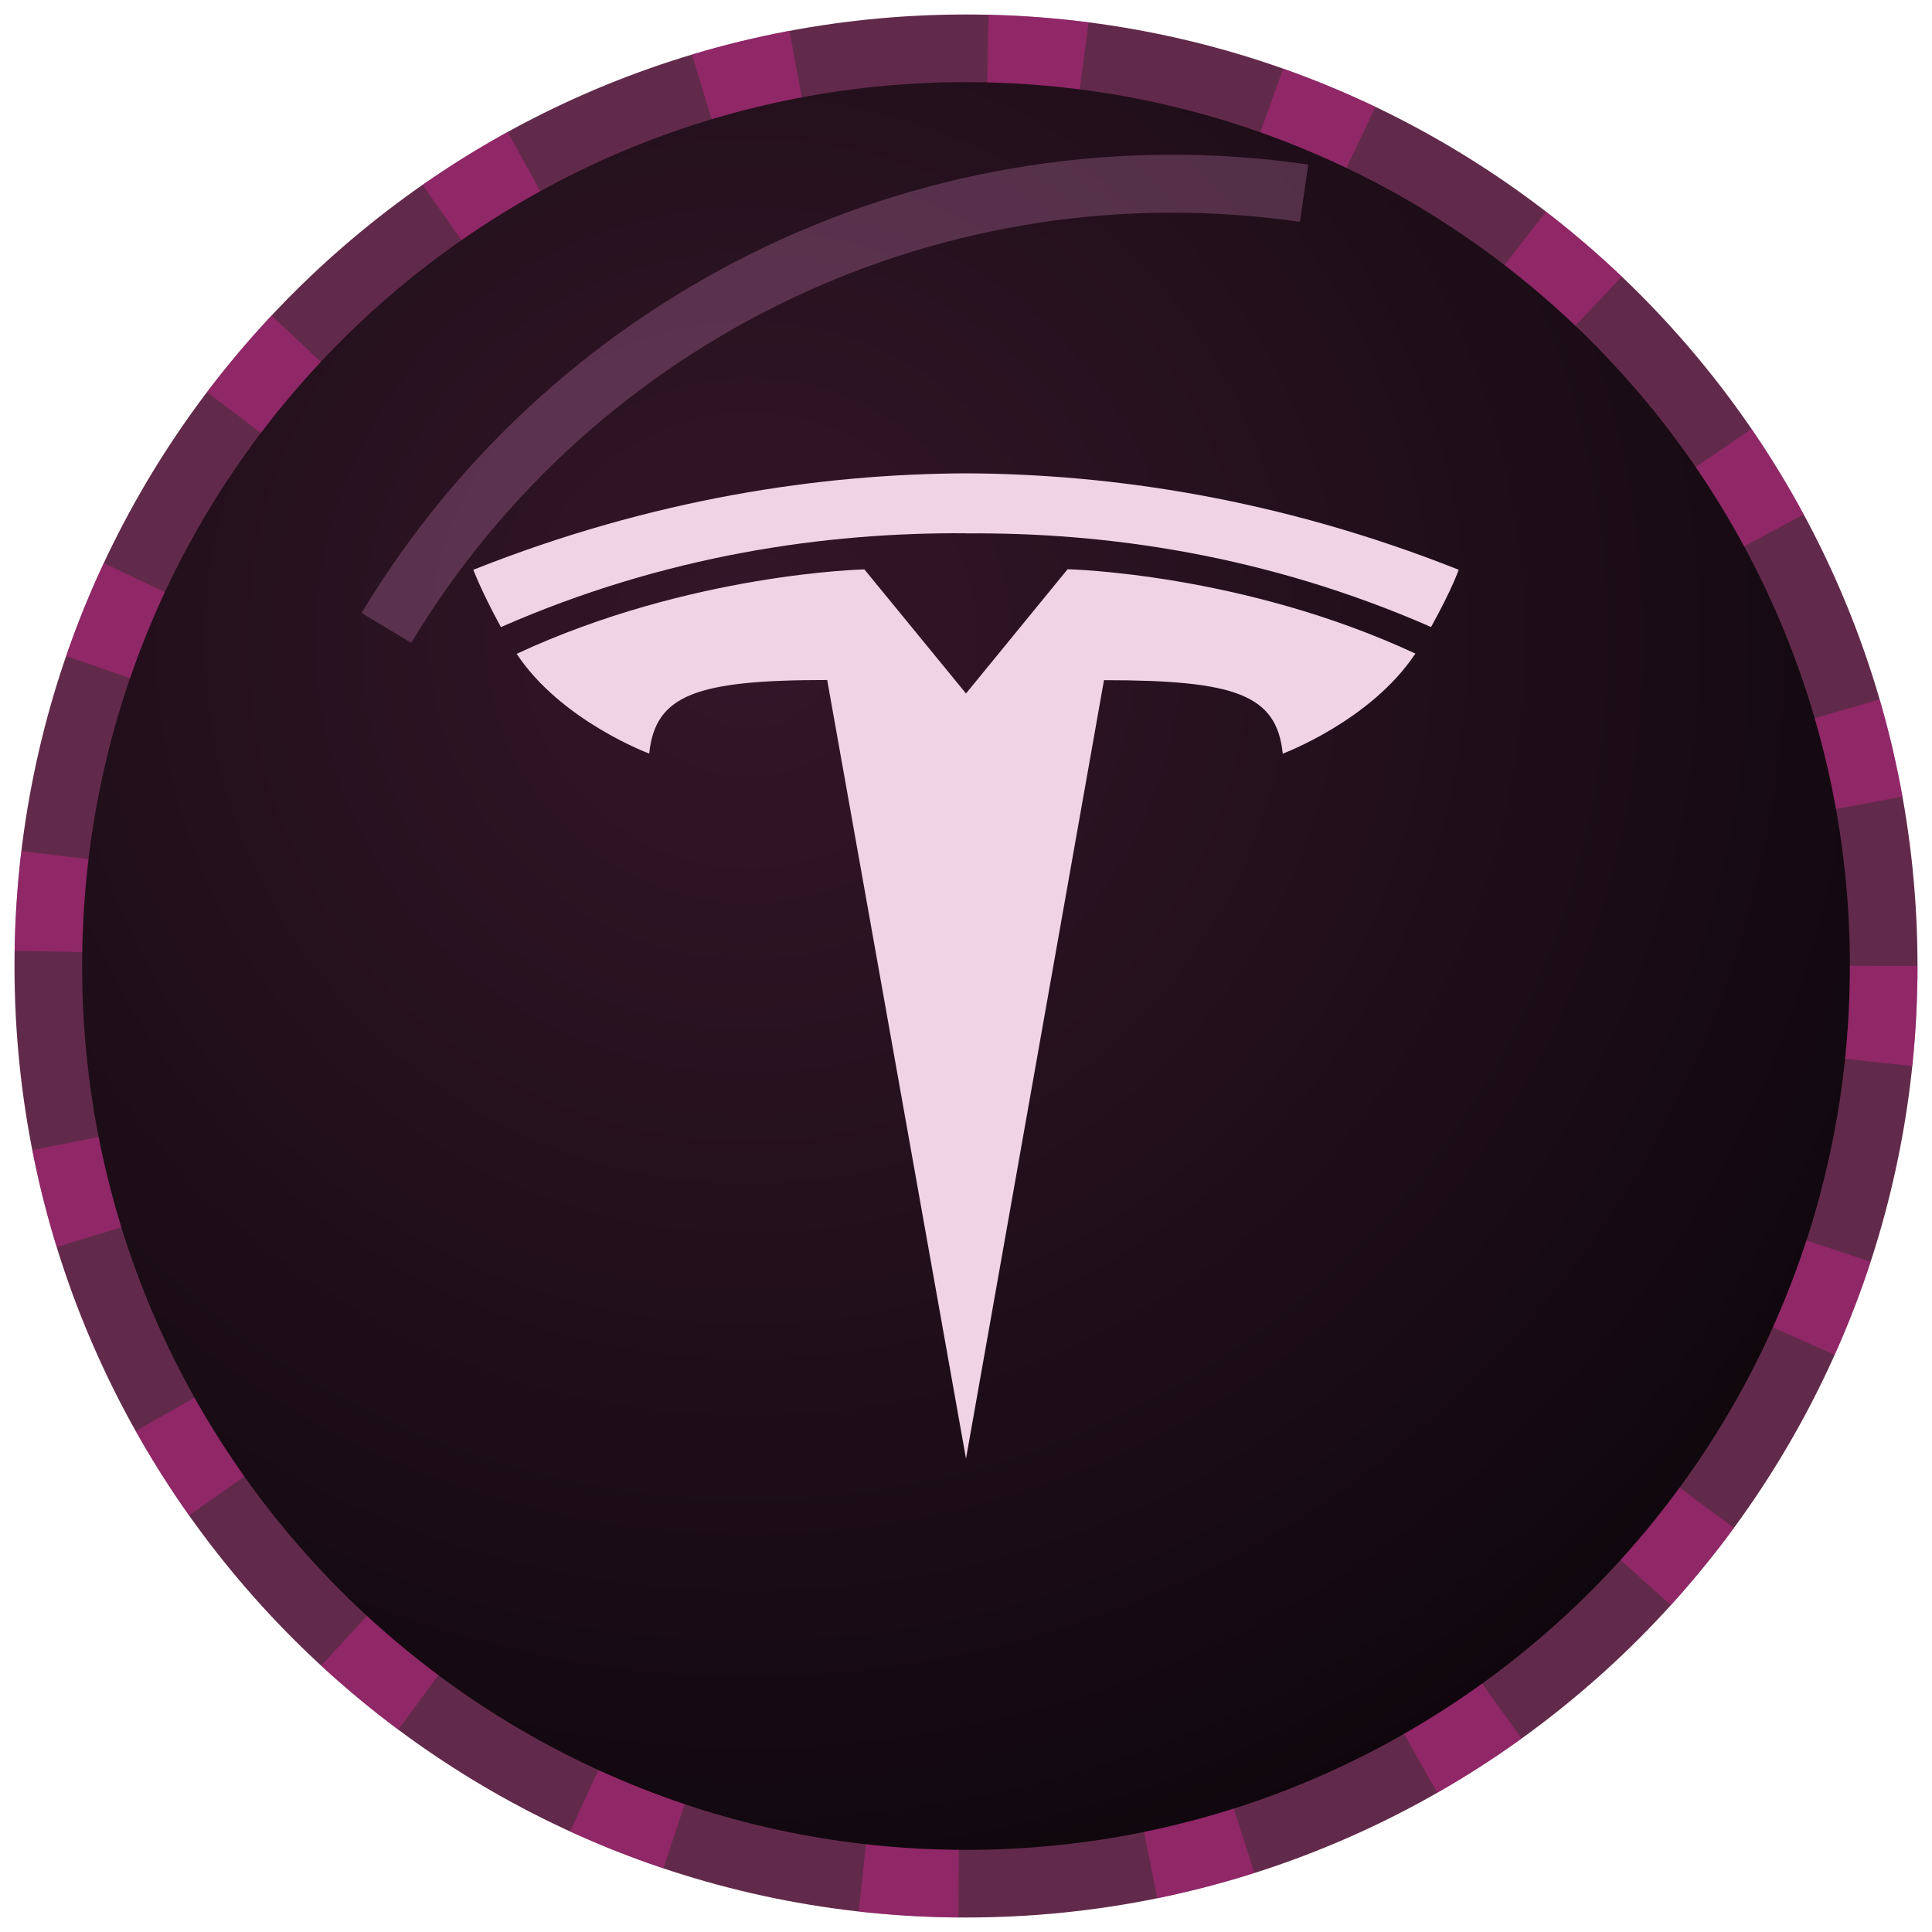
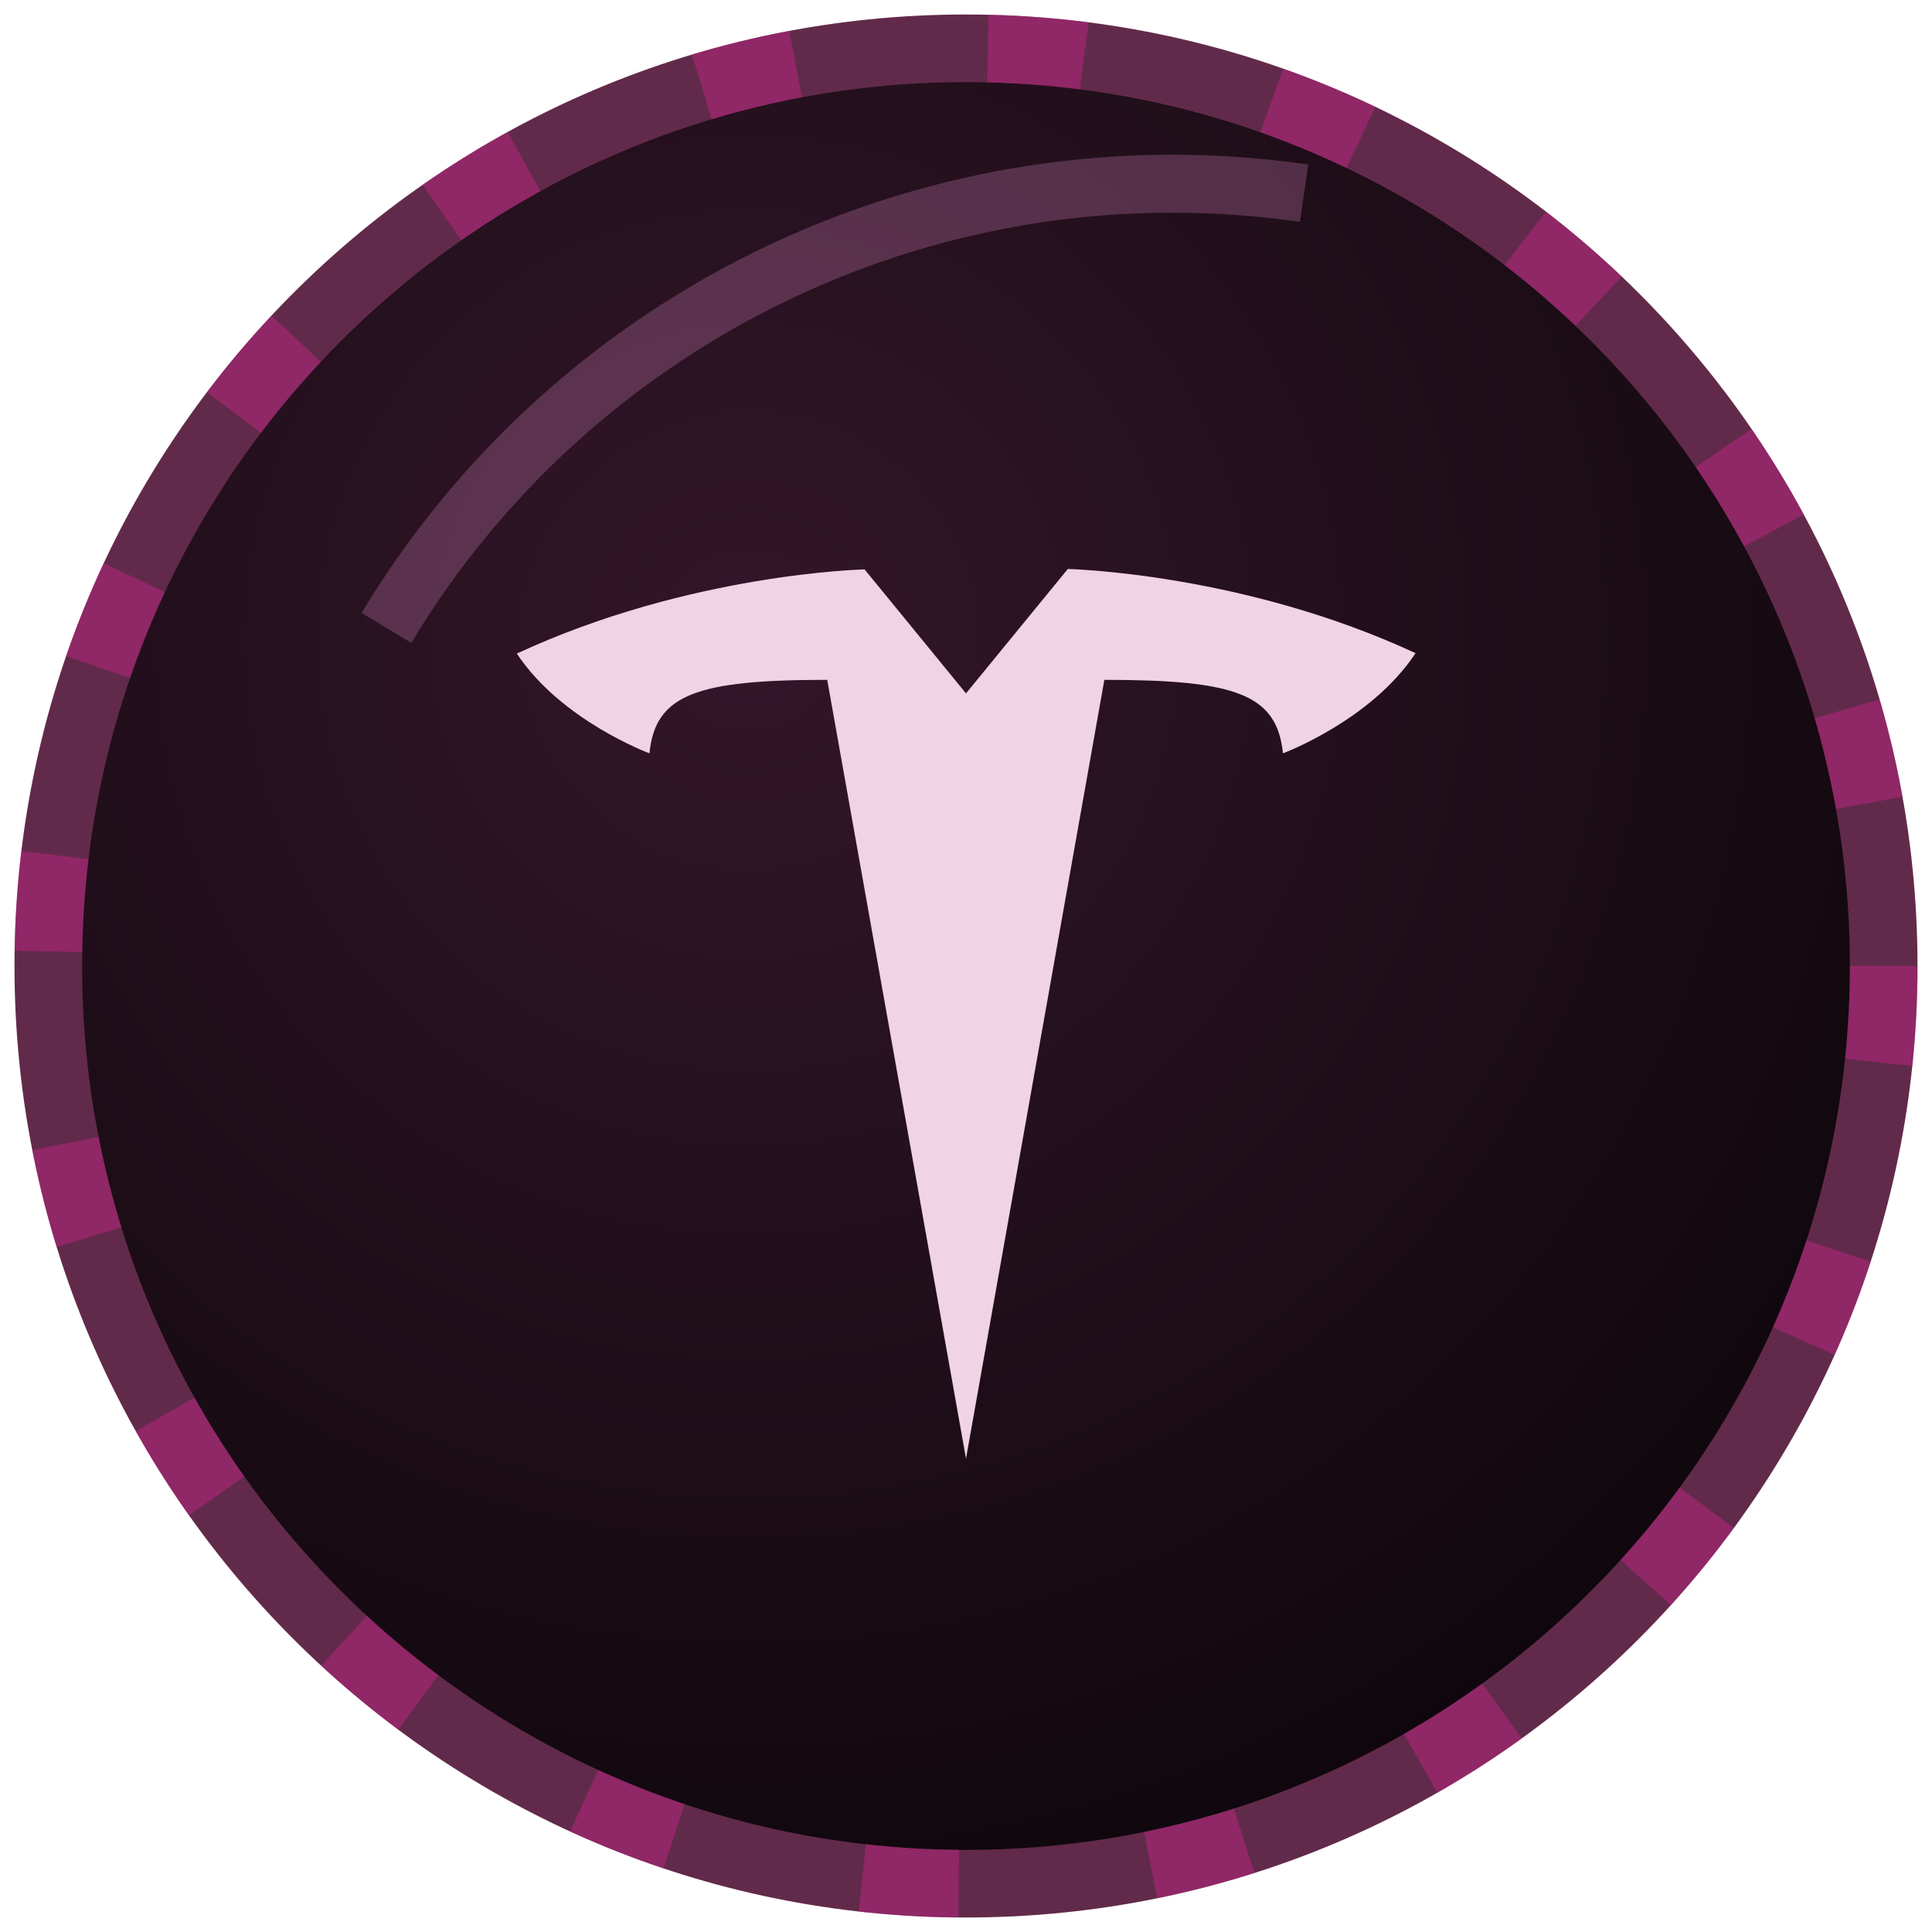
<svg xmlns="http://www.w3.org/2000/svg" viewBox="0 0 40 40" role="img" aria-label="TSLA">
  <defs>
    <radialGradient id="g" cx="38%" cy="32%" r="72%">
      <stop offset="0%" stop-color="#341629" />
      <stop offset="70%" stop-color="#1a0c15" />
      <stop offset="100%" stop-color="#0f070d" />
    </radialGradient>
  </defs>
  <circle cx="20" cy="20" r="19" fill="url(#g)" stroke="#622a4a" stroke-width="1.4" />
  <circle cx="20" cy="20" r="19" fill="none" stroke="#c72389" stroke-width="1.4" stroke-dasharray="2 4" opacity="0.45" />
  <path d="M8 13 A19 19 0 0 1 27 4" stroke="#d886bd" stroke-width="1.2" fill="none" opacity="0.28" />
  <g transform="translate(9.8 9.8) scale(0.85)" fill="#f0d3e5">
-     <path d="M12 5.362l2.475-3.026s4.245.09 8.471 2.054c-1.082 1.636-3.231 2.438-3.231 2.438-.146-1.439-1.154-1.79-4.354-1.79L12 24 8.619 5.034c-3.18 0-4.188.354-4.335 1.792 0 0-2.146-.795-3.229-2.43C5.28 2.431 9.525 2.34 9.525 2.34L12 5.362l-.004.002H12v-.002zm0-3.899c3.415-.03 7.326.528 11.328 2.28.535-.968.672-1.395.672-1.395C19.625.612 15.528.015 12 0 8.472.015 4.375.61 0 2.349c0 0 .195.525.672 1.396C4.674 1.989 8.585 1.435 12 1.46v.003z" />
+     <path d="M12 5.36l2.48-3.03s4.25.09 8.47 2.05c-1.08 1.64-3.23 2.44-3.23 2.44-.146-1.44-1.15-1.79-4.35-1.79L12 24 8.62 5.03c-3.18 0-4.19.354-4.33 1.79 0 0-2.15-.795-3.23-2.43C5.28 2.43 9.53 2.34 9.53 2.34L12 5.36l-.4H12v-.002zm0-3.9c3.42-.03 7.33.528 11.33 2.28.535-.968.67-1.4.672-1.4C19.62.612 15.53.015 12 0 8.47.015 4.38.61 0 2.35c0 0 .195.53.672 1.4C4.67 1.99 8.59 1.44 12 1.46v.003z" />
  </g>
</svg>
